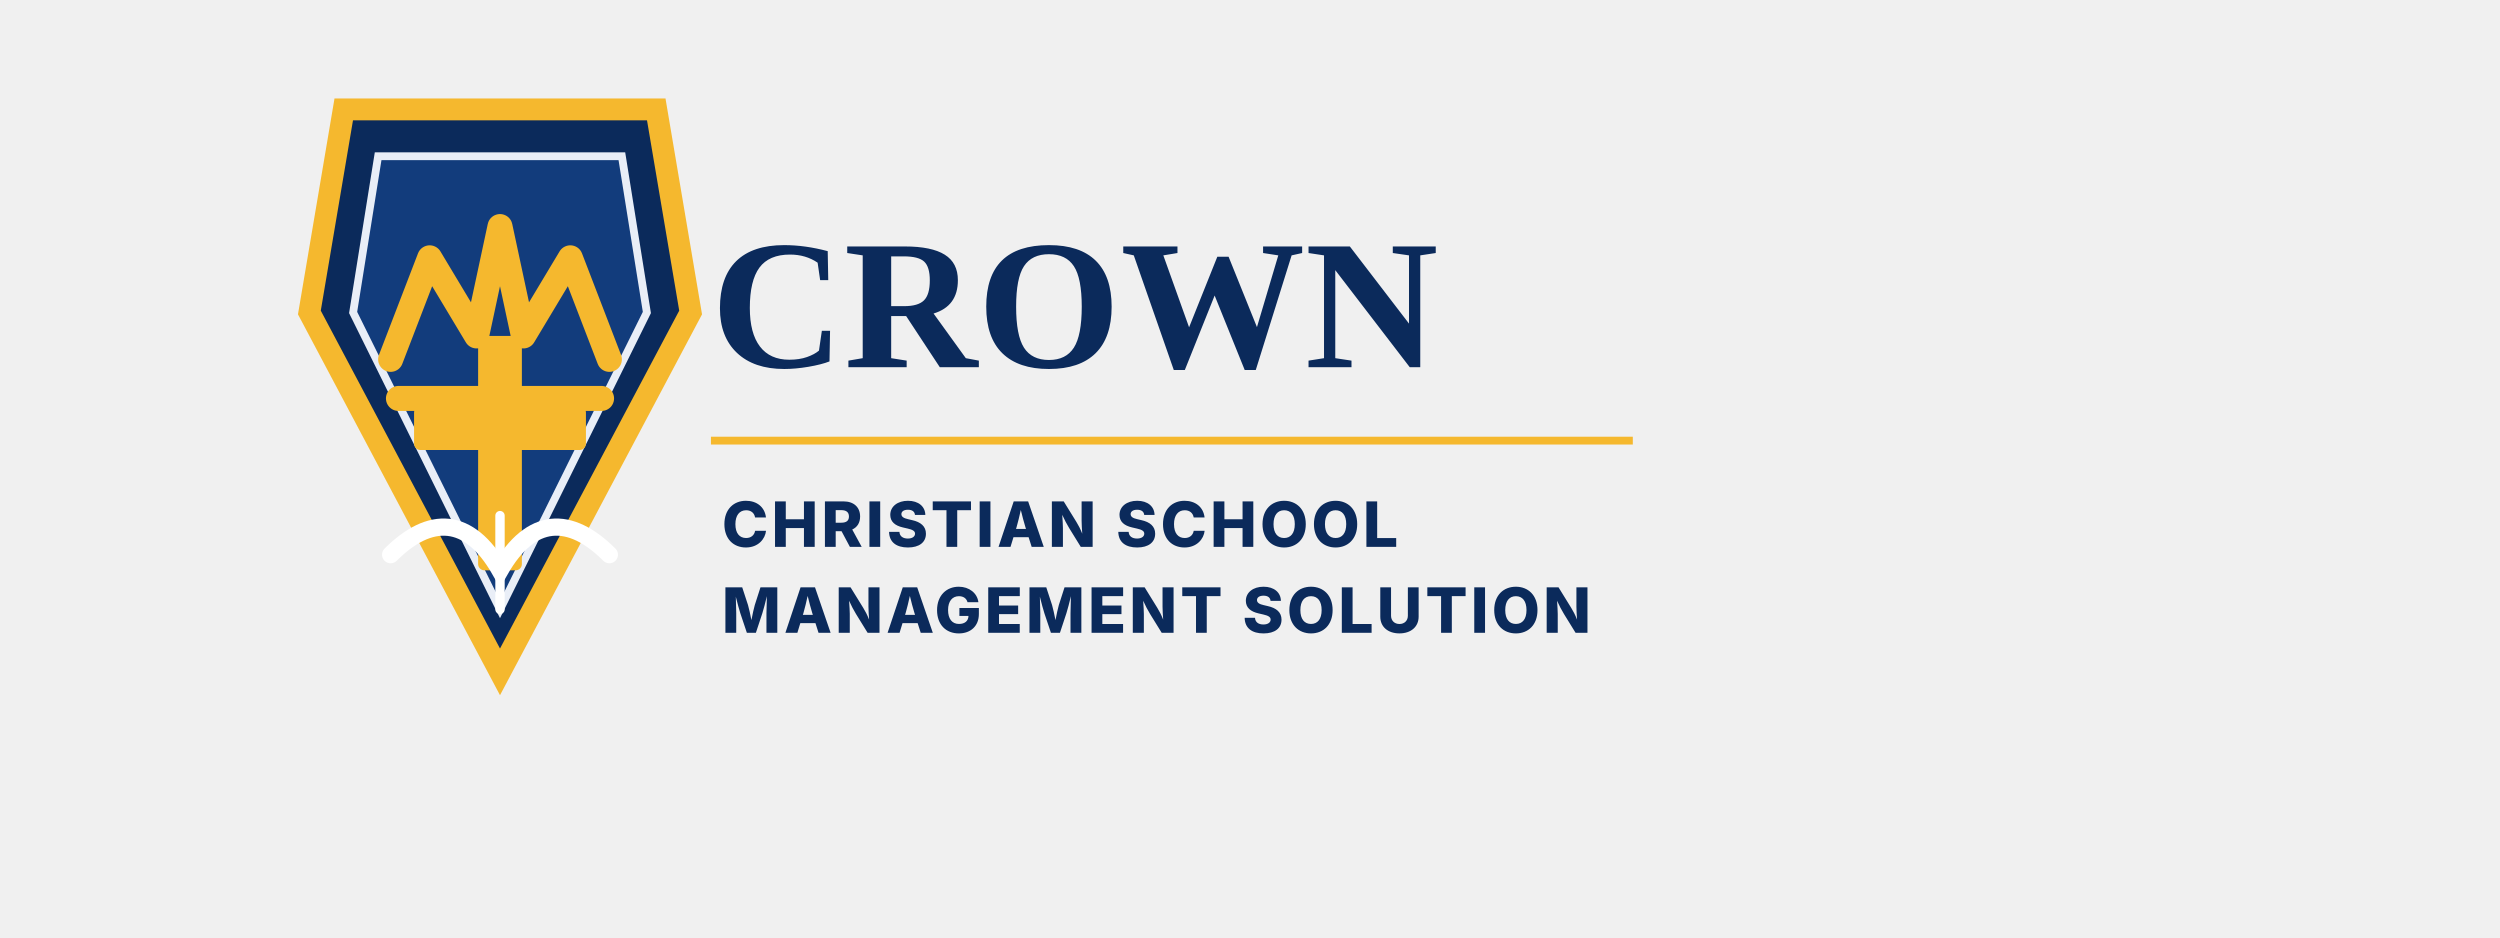
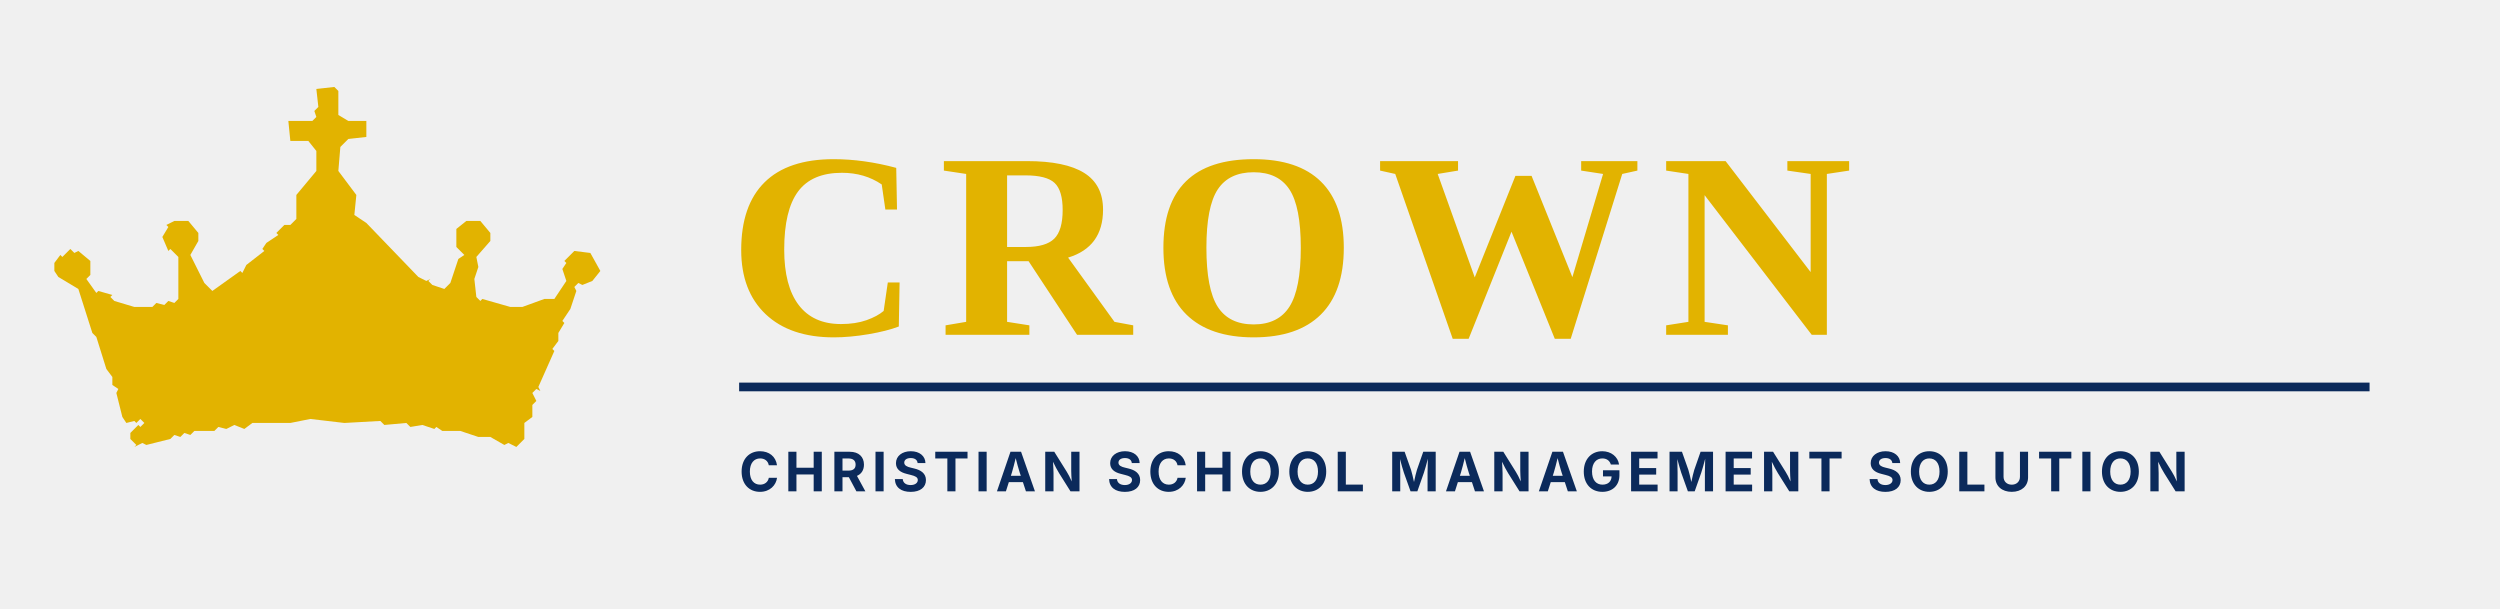
- <svg xmlns="http://www.w3.org/2000/svg" width="1600" height="600" viewBox="0 0 1600 600" fill="none">
-   <rect width="1600" height="600" fill="none" />
-   <g transform="translate(70,70)">
-     <path d="M150 0H350L372 130L250 360L128 130L150 0Z" fill="#0B2A5B" stroke="#F5B82E" stroke-width="14" />
-     <path d="M172 30H328L344 130L250 320L156 130L172 30Z" fill="#123C7C" stroke="#E9EEF7" stroke-width="5" />
-     <path d="M180 160L205 95L235 145L250 75L265 145L295 95L320 160" stroke="#F5B82E" stroke-width="16" stroke-linecap="round" stroke-linejoin="round" />
-     <path d="M185 185H315" stroke="#F5B82E" stroke-width="16" stroke-linecap="round" />
-     <rect x="236" y="145" width="28" height="150" rx="4" fill="#F5B82E" />
-     <rect x="195" y="190" width="110" height="28" rx="4" fill="#F5B82E" />
-     <path d="M180 285C205 260 230 260 250 295C270 260 295 260 320 285" stroke="white" stroke-width="11" stroke-linecap="round" />
-     <path d="M250 260V320" stroke="white" stroke-width="6" stroke-linecap="round" />
+ <svg xmlns="http://www.w3.org/2000/svg" width="1150" height="280" viewBox="0 0 1150 280" role="img" aria-labelledby="title desc">
+   <g transform="translate(25 40) scale(0.92)">
+     <path fill="#E2B300" fill-rule="evenodd" d="M0,88L0,92L2,95L12,101L19,123L21,125L26,141L29,145L29,149L32,151L31,153L34,165L36,168L40,167L42,169L38,173L38,176L41,179L40,180L44,178L46,179L58,176L60,174L63,175L65,173L68,174L70,172L80,172L82,170L86,171L90,169L95,171L99,168L118,168L128,166L145,168L163,167L165,169L176,168L178,170L184,169L190,171L191,170L194,172L203,172L212,175L218,175L225,179L227,178L231,180L235,176L235,168L239,165L239,159L241,157L239,153L241,151L243,152L242,150L250,132L249,131L252,127L252,123L255,118L254,117L258,111L261,102L260,100L262,98L264,99L269,97L273,92L268,83L260,82L255,87L256,88L254,91L256,97L250,106L245,106L234,110L228,110L214,106L213,107L211,105L210,96L212,90L211,85L218,77L218,73L213,67L206,67L201,71L201,80L205,84L202,86L198,98L195,101L189,99L187,97L188,96L186,97L182,95L156,68L150,64L151,54L142,42L143,30L147,26L156,25L156,17L147,17L142,14L142,2L140,0L131,1L132,10L130,12L131,15L129,17L117,17L118,27L127,27L131,32L131,42L121,54L121,66L118,69L115,69L111,73L112,74L106,78L104,81L105,82L96,89L94,93L93,92L79,102L75,98L68,84L72,77L72,73L67,67L60,67L56,69L57,70L54,75L57,82L58,81L62,85L62,106L60,108L57,107L55,109L51,108L49,110L40,110L30,107L28,105L29,104L22,102L21,103L16,96L18,94L18,87L12,82L10,83L8,81L4,85L3,84ZM43,166L45,168L43,170L41,168Z" />
  </g>
-   <text x="455" y="235" font-family="Georgia, 'Times New Roman', serif" font-size="118" font-weight="700" fill="#0B2A5B">CROWN</text>
-   <line x1="455" y1="282" x2="1045" y2="282" stroke="#F5B82E" stroke-width="5" />
-   <text x="462" y="350" font-family="Inter, Arial, sans-serif" font-size="40" font-weight="800" letter-spacing="2" fill="#0B2A5B">CHRISTIAN SCHOOL</text>
-   <text x="462" y="405" font-family="Inter, Arial, sans-serif" font-size="40" font-weight="800" letter-spacing="2" fill="#0B2A5B">MANAGEMENT SOLUTION</text>
+   <text x="335" y="154" font-family="Georgia,Times New Roman,serif" font-size="122" font-weight="700" letter-spacing="9" fill="#E2B300">CROWN</text>
+   <line x1="340" y1="178" x2="1090" y2="178" stroke="#0B2A5B" stroke-width="4" />
+   <text x="340" y="226" font-family="Inter,Arial,sans-serif" font-size="25" font-weight="700" letter-spacing="2.5" fill="#0B2A5B">CHRISTIAN SCHOOL MANAGEMENT SOLUTION</text>
</svg>
